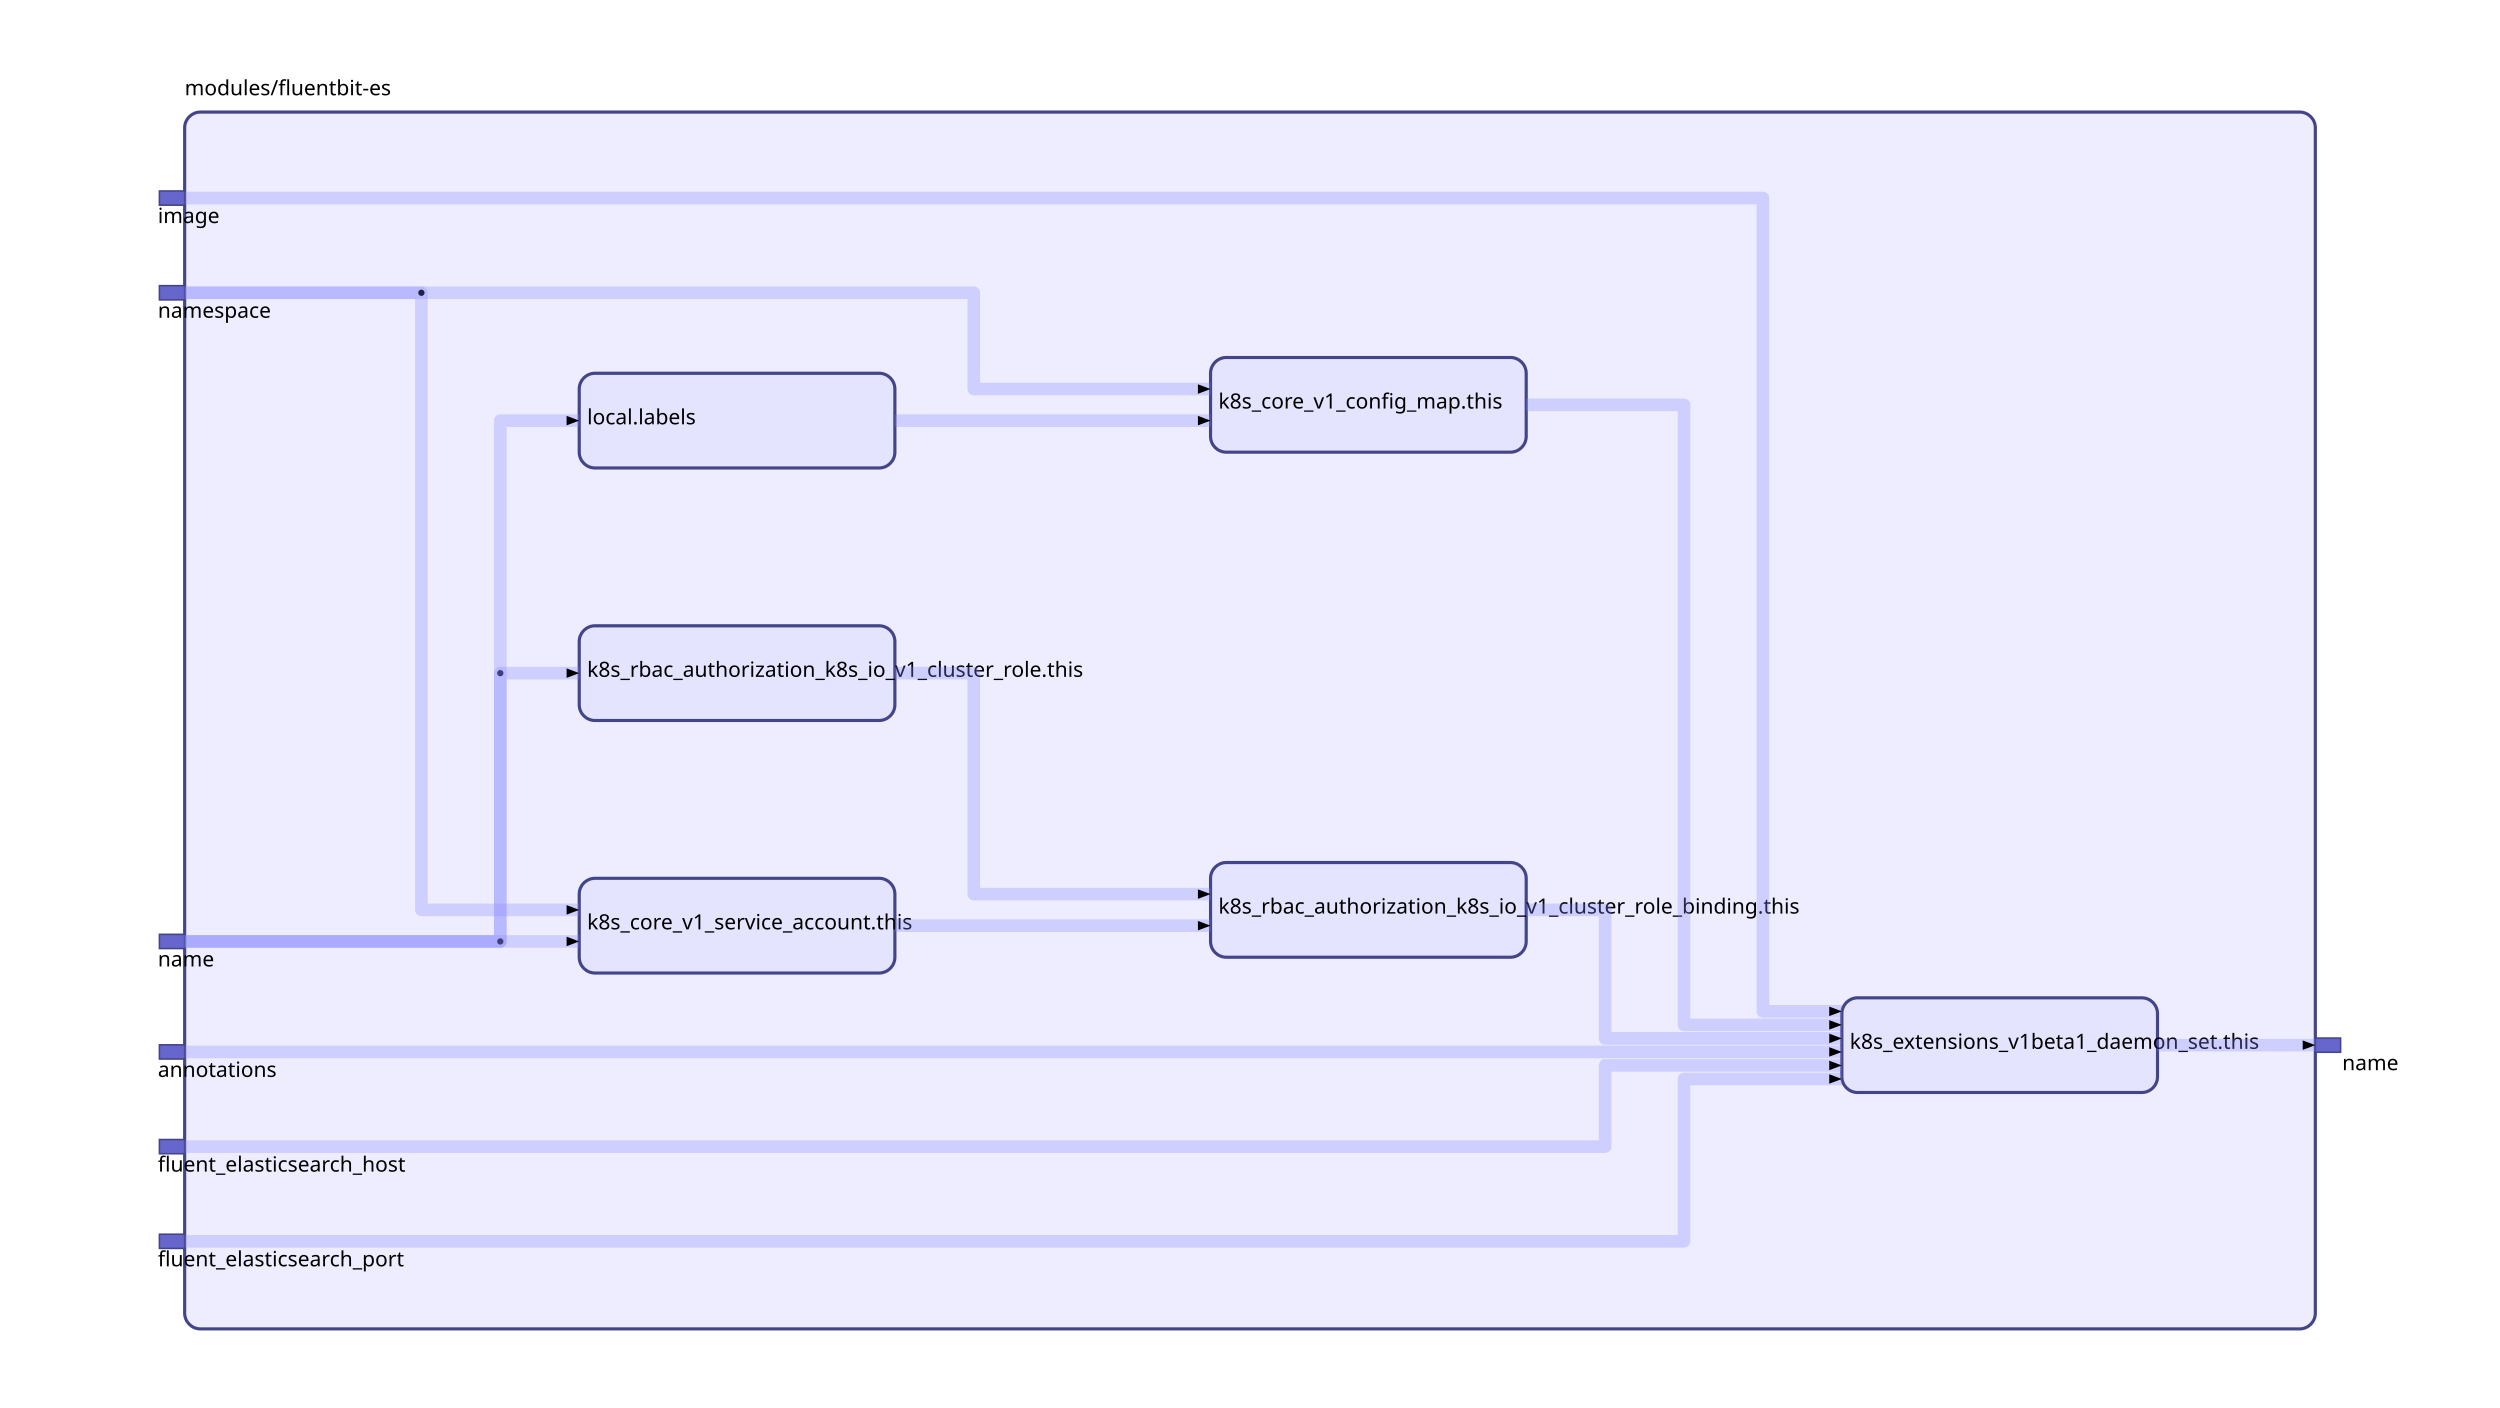
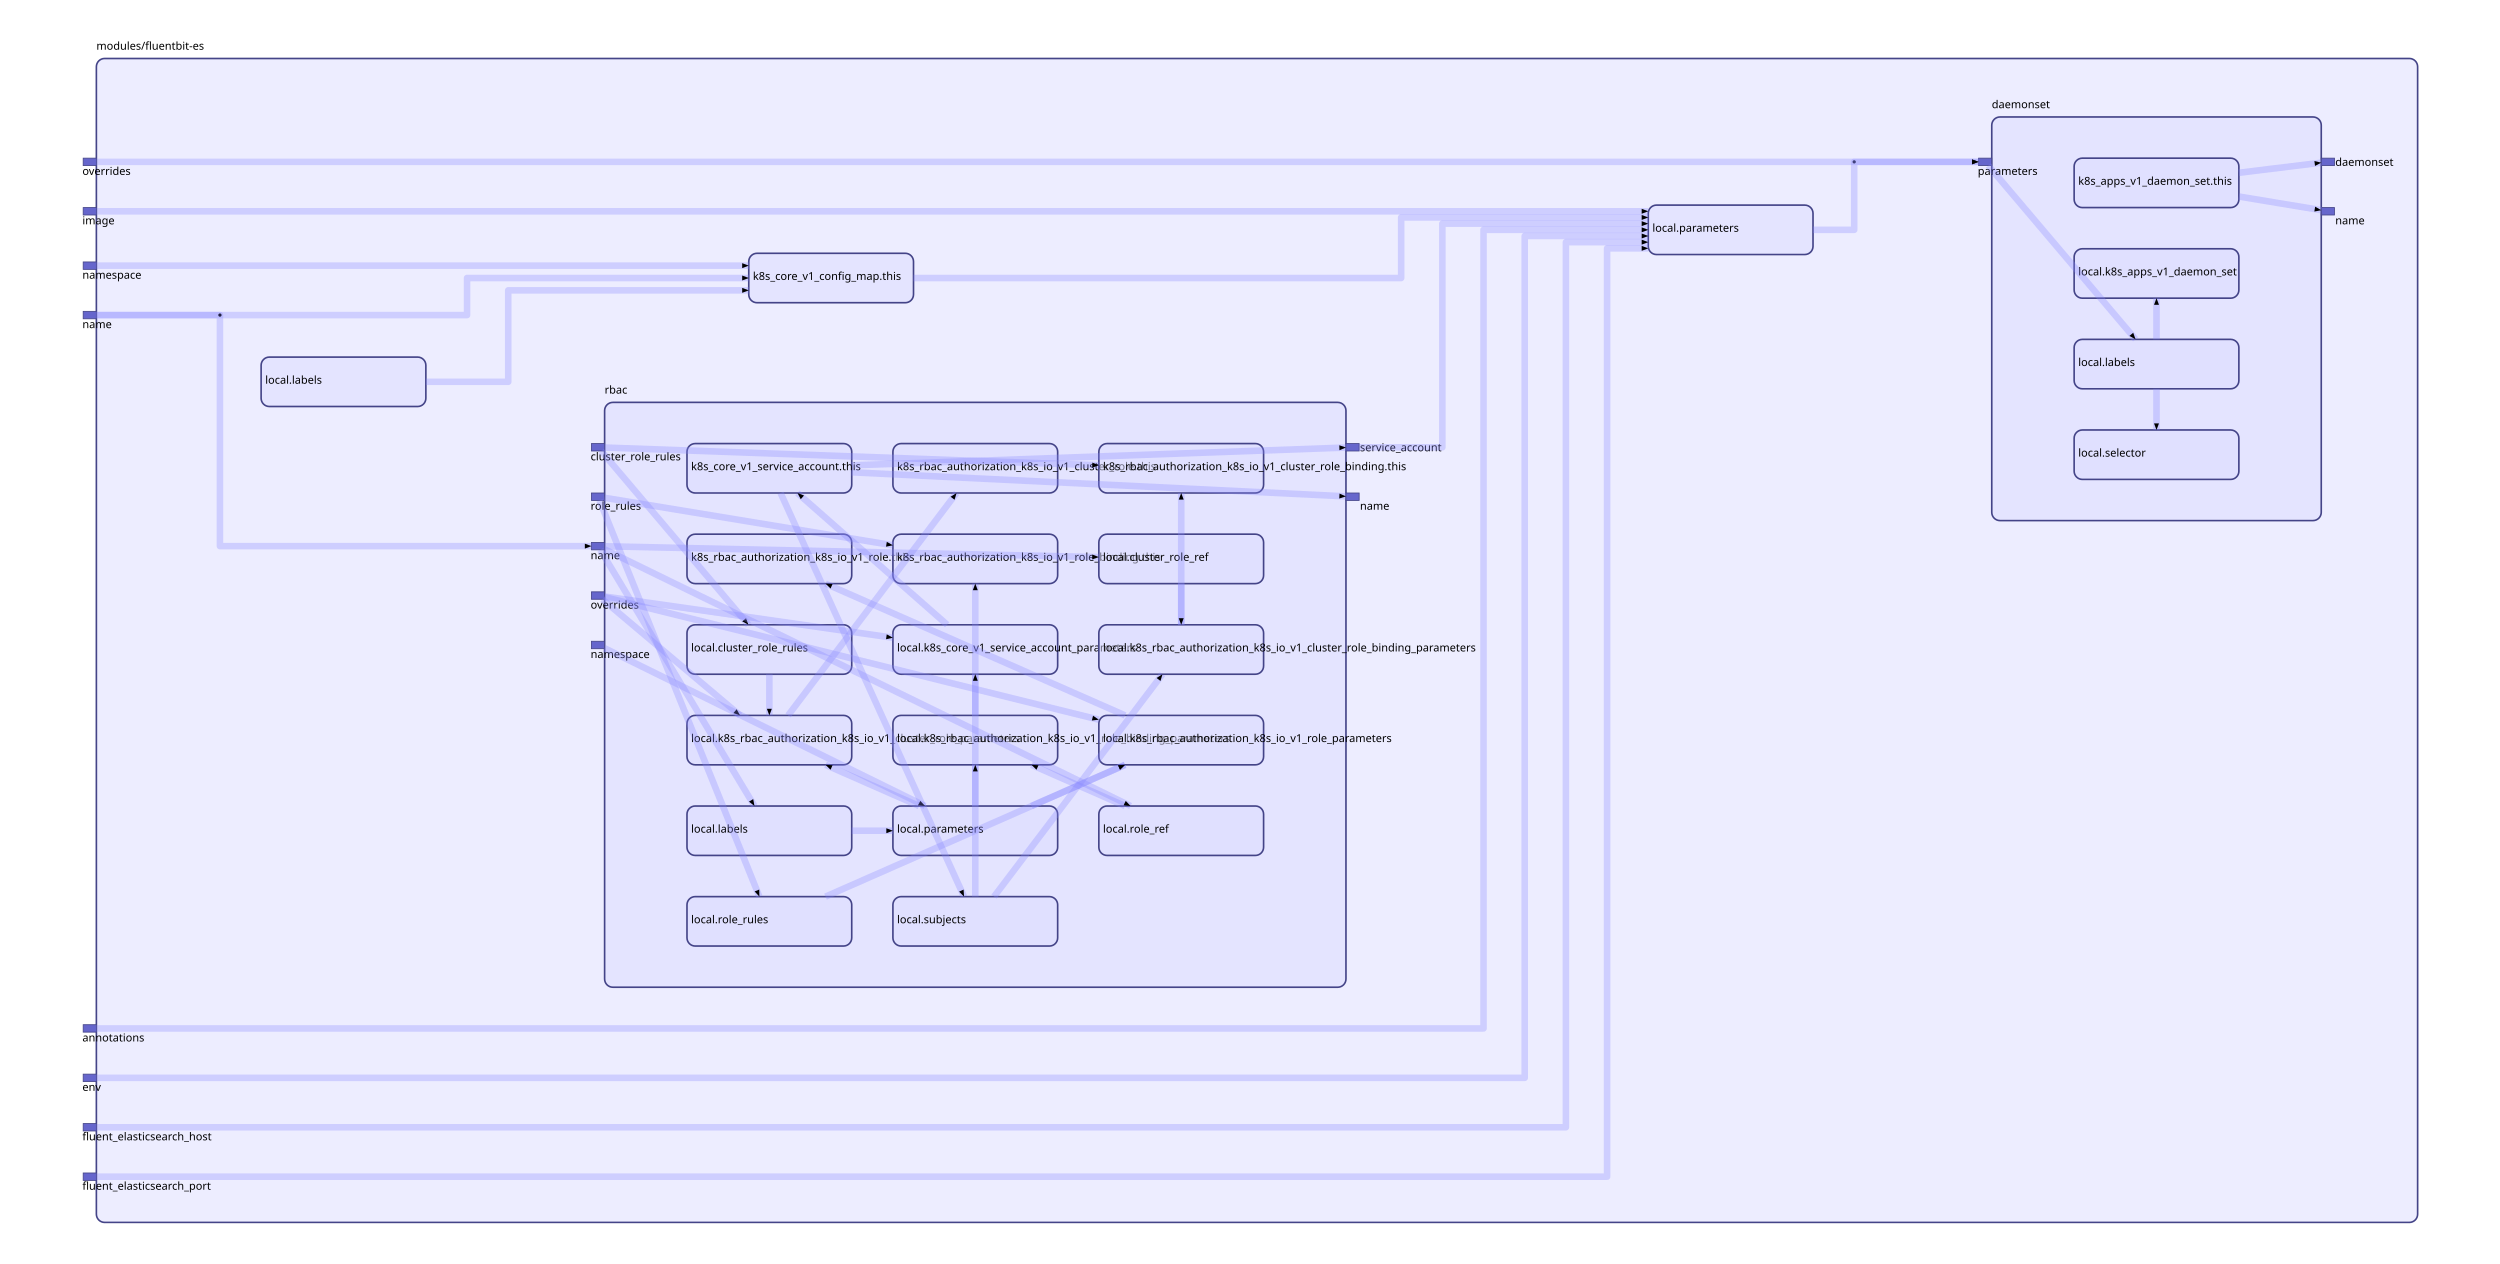
- <svg xmlns="http://www.w3.org/2000/svg" id="sprotty_1" class="sprotty-graph sprotty" tabindex="1002" viewBox="0 0 1584 892">
+ <svg xmlns="http://www.w3.org/2000/svg" id="sprotty_1" class="sprotty-graph sprotty" tabindex="1002" viewBox="0 0 3035 1534">
  <style>
.elknode {
    stroke: #448;
    stroke-width: 2;
    fill: #ddf;
    fill-opacity: 0.5;
}

.elkport {
    stroke: #448;
    stroke-width: 1;
    fill: #66c;
}

.elkedge {
    fill: none;
    stroke: #88f;
    stroke-width: 8;
    stroke-opacity: 0.3;
    pointer-events: stroke;
    stroke-linejoin: round;
}

.elkedge:hover {
    stroke: #448;
    stroke-width: 8;
    stroke-opacity: 1;
    stroke-dasharray: 16px;
    stroke-dashoffset: 32px;
    animation: stroke 0.5s linear infinite;
}

@keyframes stroke {
    to {
        stroke-dashoffset: 0;
    }
}

.elkedge.arrow {
    fill: #336;
}

.elklabel {
    stroke-width: 0;
    stroke: #000;
    fill: #000;
    font-family: sans-serif;
    font-size: 10pt;
    dominant-baseline: hanging;
}

.elklabel:hover {
    font-size: 24pt;
}

.elkjunction {
    stroke: none;
    fill: #224;
}

.selected &gt; rect {
    stroke-width: 3;
}

.mouseover {
    stroke: #88f;
}
/*
 * Copyright (C) 2017 TypeFox and others.
 *
 * Licensed under the Apache License, Version 2.0 (the "License"); you may not use this file except in compliance with the License.
 * You may obtain a copy of the License at http://www.apache.org/licenses/LICENSE-2.0
 */

.sprotty {
    padding: 0px;
    font-family: "Helvetica Neue", Helvetica, Arial, sans-serif;
}

.sprotty-hidden {
    display: block;
    position: absolute;
    width: 0px;
    height: 0px;
}

.sprotty-popup {
    font-family: "Helvetica Neue", Helvetica, Arial, sans-serif;
    position: absolute;
    background: white;
    border-radius: 5px;
    border: 1px solid;
    max-width: 400px;
    min-width: 100px;
}

.sprotty-popup &gt; div {
    margin: 10px;
}

.sprotty-popup-closed {
    display: none;
}
</style>
  <g transform="scale(1) translate(0,0)">
    <g id="sprotty_3" transform="translate(117, 71)" opacity="1">
-       <rect class="elknode" x="0" y="0" rx="10" width="1350" height="771" />
-       <g id="sprotty_5" transform="translate(650, 155.5)" opacity="1">
+       <rect class="elknode" x="0" y="0" rx="10" width="2818" height="1413" />
+       <g id="sprotty_5" transform="translate(792, 236.5)" opacity="1">
        <rect class="elknode" x="0" y="0" rx="10" width="200" height="60" />
        <text id="sprotty_6" class="elklabel" transform="translate(5, 22) translate(0, 0)" opacity="1">k8s_core_v1_config_map.this</text>
      </g>
-       <g id="sprotty_7" transform="translate(250, 485.5)" opacity="1">
+       <g id="sprotty_7" transform="translate(200, 362.5)" opacity="1">
        <rect class="elknode" x="0" y="0" rx="10" width="200" height="60" />
-         <text id="sprotty_8" class="elklabel" transform="translate(5, 22) translate(0, 0)" opacity="1">k8s_core_v1_service_account.this</text>
-       </g>
-       <g id="sprotty_9" transform="translate(1050, 561.2143)" opacity="1">
+         <text id="sprotty_8" class="elklabel" transform="translate(5, 22) translate(0, 0)" opacity="1">local.labels</text>
+       </g>
+       <g id="sprotty_9" transform="translate(1884, 178)" opacity="1">
        <rect class="elknode" x="0" y="0" rx="10" width="200" height="60" />
-         <text id="sprotty_10" class="elklabel" transform="translate(5, 22) translate(0, 0)" opacity="1">k8s_extensions_v1beta1_daemon_set.this</text>
-       </g>
-       <g id="sprotty_11" transform="translate(250, 325.5)" opacity="1">
-         <rect class="elknode" x="0" y="0" rx="10" width="200" height="60" />
-         <text id="sprotty_12" class="elklabel" transform="translate(5, 22) translate(0, 0)" opacity="1">k8s_rbac_authorization_k8s_io_v1_cluster_role.this</text>
-       </g>
-       <g id="sprotty_13" transform="translate(650, 475.5)" opacity="1">
-         <rect class="elknode" x="0" y="0" rx="10" width="200" height="60" />
-         <text id="sprotty_14" class="elklabel" transform="translate(5, 22) translate(0, 0)" opacity="1">k8s_rbac_authorization_k8s_io_v1_cluster_role_binding.this</text>
-       </g>
-       <g id="sprotty_15" transform="translate(250, 165.5)" opacity="1">
-         <rect class="elknode" x="0" y="0" rx="10" width="200" height="60" />
-         <text id="sprotty_16" class="elklabel" transform="translate(5, 22) translate(0, 0)" opacity="1">local.labels</text>
-       </g>
-       <g id="sprotty_18" transform="translate(-16, 110)" opacity="1">
-         <rect class="elkport" x="0" y="0" width="16" height="9" />
-         <text id="sprotty_19" class="elklabel" transform="translate(-1, 10) translate(0, 0)" opacity="1">namespace</text>
-       </g>
-       <g id="sprotty_21" transform="translate(-16, 521)" opacity="1">
-         <rect class="elkport" x="0" y="0" width="16" height="9" />
-         <text id="sprotty_22" class="elklabel" transform="translate(-1, 10) translate(0, 0)" opacity="1">name</text>
-       </g>
-       <g id="sprotty_27" transform="translate(-16, 591)" opacity="1">
-         <rect class="elkport" x="0" y="0" width="16" height="9" />
-         <text id="sprotty_28" class="elklabel" transform="translate(-1, 10) translate(0, 0)" opacity="1">annotations</text>
-       </g>
-       <g id="sprotty_30" transform="translate(-16, 651)" opacity="1">
-         <rect class="elkport" x="0" y="0" width="16" height="9" />
-         <text id="sprotty_31" class="elklabel" transform="translate(-1, 10) translate(0, 0)" opacity="1">fluent_elasticsearch_host</text>
-       </g>
-       <g id="sprotty_33" transform="translate(-16, 711)" opacity="1">
-         <rect class="elkport" x="0" y="0" width="16" height="9" />
-         <text id="sprotty_34" class="elklabel" transform="translate(-1, 10) translate(0, 0)" opacity="1">fluent_elasticsearch_port</text>
-       </g>
-       <g id="sprotty_36" transform="translate(-16, 50)" opacity="1">
-         <rect class="elkport" x="0" y="0" width="16" height="9" />
-         <text id="sprotty_37" class="elklabel" transform="translate(-1, 10) translate(0, 0)" opacity="1">image</text>
-       </g>
-       <g id="sprotty_43" transform="translate(1350, 586.7143)" opacity="1">
-         <rect class="elkport" x="0" y="0" width="16" height="9" />
-         <text id="sprotty_44" class="elklabel" transform="translate(17, 10) translate(0, 0)" opacity="1">name</text>
+         <text id="sprotty_10" class="elklabel" transform="translate(5, 22) translate(0, 0)" opacity="1">local.parameters</text>
+       </g>
+       <g id="sprotty_11" transform="translate(2301, 71)" opacity="1">
+         <rect class="elknode" x="0" y="0" rx="10" width="400" height="490" />
+         <g id="sprotty_13" transform="translate(100, 50)" opacity="1">
+           <rect class="elknode" x="0" y="0" rx="10" width="200" height="60" />
+           <text id="sprotty_14" class="elklabel" transform="translate(5, 22) translate(0, 0)" opacity="1">k8s_apps_v1_daemon_set.this</text>
+         </g>
+         <g id="sprotty_15" transform="translate(100, 160)" opacity="1">
+           <rect class="elknode" x="0" y="0" rx="10" width="200" height="60" />
+           <text id="sprotty_16" class="elklabel" transform="translate(5, 22) translate(0, 0)" opacity="1">local.k8s_apps_v1_daemon_set</text>
+         </g>
+         <g id="sprotty_17" transform="translate(100, 270)" opacity="1">
+           <rect class="elknode" x="0" y="0" rx="10" width="200" height="60" />
+           <text id="sprotty_18" class="elklabel" transform="translate(5, 22) translate(0, 0)" opacity="1">local.labels</text>
+         </g>
+         <g id="sprotty_19" transform="translate(100, 380)" opacity="1">
+           <rect class="elknode" x="0" y="0" rx="10" width="200" height="60" />
+           <text id="sprotty_20" class="elklabel" transform="translate(5, 22) translate(0, 0)" opacity="1">local.selector</text>
+         </g>
+         <g id="sprotty_84" transform="translate(-16, 50)" opacity="1">
+           <rect class="elkport" x="0" y="0" width="16" height="9" />
+           <text id="sprotty_85" class="elklabel" transform="translate(-1, 10) translate(0, 0)" opacity="1">parameters</text>
+         </g>
+         <g id="sprotty_88" transform="translate(400, 50)" opacity="1">
+           <rect class="elkport" x="0" y="0" width="16" height="9" />
+           <text id="sprotty_89" class="elklabel" transform="translate(17, -1) translate(0, 0)" opacity="1">daemonset</text>
+         </g>
+         <g id="sprotty_91" transform="translate(400, 110)" opacity="1">
+           <rect class="elkport" x="0" y="0" width="16" height="9" />
+           <text id="sprotty_92" class="elklabel" transform="translate(17, 10) translate(0, 0)" opacity="1">name</text>
+         </g>
+         <text id="sprotty_12" class="elklabel" transform="translate(0, -21) translate(0, 0)" opacity="1">daemonset</text>
+       </g>
+       <g id="sprotty_21" transform="translate(617, 417.5)" opacity="1">
+         <rect class="elknode" x="0" y="0" rx="10" width="900" height="710" />
+         <g id="sprotty_23" transform="translate(100, 50)" opacity="1">
+           <rect class="elknode" x="0" y="0" rx="10" width="200" height="60" />
+           <text id="sprotty_24" class="elklabel" transform="translate(5, 22) translate(0, 0)" opacity="1">k8s_core_v1_service_account.this</text>
+         </g>
+         <g id="sprotty_25" transform="translate(350, 50)" opacity="1">
+           <rect class="elknode" x="0" y="0" rx="10" width="200" height="60" />
+           <text id="sprotty_26" class="elklabel" transform="translate(5, 22) translate(0, 0)" opacity="1">k8s_rbac_authorization_k8s_io_v1_cluster_role.this</text>
+         </g>
+         <g id="sprotty_27" transform="translate(600, 50)" opacity="1">
+           <rect class="elknode" x="0" y="0" rx="10" width="200" height="60" />
+           <text id="sprotty_28" class="elklabel" transform="translate(5, 22) translate(0, 0)" opacity="1">k8s_rbac_authorization_k8s_io_v1_cluster_role_binding.this</text>
+         </g>
+         <g id="sprotty_29" transform="translate(100, 160)" opacity="1">
+           <rect class="elknode" x="0" y="0" rx="10" width="200" height="60" />
+           <text id="sprotty_30" class="elklabel" transform="translate(5, 22) translate(0, 0)" opacity="1">k8s_rbac_authorization_k8s_io_v1_role.this</text>
+         </g>
+         <g id="sprotty_31" transform="translate(350, 160)" opacity="1">
+           <rect class="elknode" x="0" y="0" rx="10" width="200" height="60" />
+           <text id="sprotty_32" class="elklabel" transform="translate(5, 22) translate(0, 0)" opacity="1">k8s_rbac_authorization_k8s_io_v1_role_binding.this</text>
+         </g>
+         <g id="sprotty_33" transform="translate(600, 160)" opacity="1">
+           <rect class="elknode" x="0" y="0" rx="10" width="200" height="60" />
+           <text id="sprotty_34" class="elklabel" transform="translate(5, 22) translate(0, 0)" opacity="1">local.cluster_role_ref</text>
+         </g>
+         <g id="sprotty_35" transform="translate(100, 270)" opacity="1">
+           <rect class="elknode" x="0" y="0" rx="10" width="200" height="60" />
+           <text id="sprotty_36" class="elklabel" transform="translate(5, 22) translate(0, 0)" opacity="1">local.cluster_role_rules</text>
+         </g>
+         <g id="sprotty_37" transform="translate(350, 270)" opacity="1">
+           <rect class="elknode" x="0" y="0" rx="10" width="200" height="60" />
+           <text id="sprotty_38" class="elklabel" transform="translate(5, 22) translate(0, 0)" opacity="1">local.k8s_core_v1_service_account_parameters</text>
+         </g>
+         <g id="sprotty_39" transform="translate(600, 270)" opacity="1">
+           <rect class="elknode" x="0" y="0" rx="10" width="200" height="60" />
+           <text id="sprotty_40" class="elklabel" transform="translate(5, 22) translate(0, 0)" opacity="1">local.k8s_rbac_authorization_k8s_io_v1_cluster_role_binding_parameters</text>
+         </g>
+         <g id="sprotty_41" transform="translate(100, 380)" opacity="1">
+           <rect class="elknode" x="0" y="0" rx="10" width="200" height="60" />
+           <text id="sprotty_42" class="elklabel" transform="translate(5, 22) translate(0, 0)" opacity="1">local.k8s_rbac_authorization_k8s_io_v1_cluster_role_parameters</text>
+         </g>
+         <g id="sprotty_43" transform="translate(350, 380)" opacity="1">
+           <rect class="elknode" x="0" y="0" rx="10" width="200" height="60" />
+           <text id="sprotty_44" class="elklabel" transform="translate(5, 22) translate(0, 0)" opacity="1">local.k8s_rbac_authorization_k8s_io_v1_role_binding_parameters</text>
+         </g>
+         <g id="sprotty_45" transform="translate(600, 380)" opacity="1">
+           <rect class="elknode" x="0" y="0" rx="10" width="200" height="60" />
+           <text id="sprotty_46" class="elklabel" transform="translate(5, 22) translate(0, 0)" opacity="1">local.k8s_rbac_authorization_k8s_io_v1_role_parameters</text>
+         </g>
+         <g id="sprotty_47" transform="translate(100, 490)" opacity="1">
+           <rect class="elknode" x="0" y="0" rx="10" width="200" height="60" />
+           <text id="sprotty_48" class="elklabel" transform="translate(5, 22) translate(0, 0)" opacity="1">local.labels</text>
+         </g>
+         <g id="sprotty_49" transform="translate(350, 490)" opacity="1">
+           <rect class="elknode" x="0" y="0" rx="10" width="200" height="60" />
+           <text id="sprotty_50" class="elklabel" transform="translate(5, 22) translate(0, 0)" opacity="1">local.parameters</text>
+         </g>
+         <g id="sprotty_51" transform="translate(600, 490)" opacity="1">
+           <rect class="elknode" x="0" y="0" rx="10" width="200" height="60" />
+           <text id="sprotty_52" class="elklabel" transform="translate(5, 22) translate(0, 0)" opacity="1">local.role_ref</text>
+         </g>
+         <g id="sprotty_53" transform="translate(100, 600)" opacity="1">
+           <rect class="elknode" x="0" y="0" rx="10" width="200" height="60" />
+           <text id="sprotty_54" class="elklabel" transform="translate(5, 22) translate(0, 0)" opacity="1">local.role_rules</text>
+         </g>
+         <g id="sprotty_55" transform="translate(350, 600)" opacity="1">
+           <rect class="elknode" x="0" y="0" rx="10" width="200" height="60" />
+           <text id="sprotty_56" class="elklabel" transform="translate(5, 22) translate(0, 0)" opacity="1">local.subjects</text>
+         </g>
+         <g id="sprotty_65" transform="translate(900, 50)" opacity="1">
+           <rect class="elkport" x="0" y="0" width="16" height="9" />
+           <text id="sprotty_66" class="elklabel" transform="translate(17, -1) translate(0, 0)" opacity="1">service_account</text>
+         </g>
+         <g id="sprotty_101" transform="translate(-16, 50)" opacity="1">
+           <rect class="elkport" x="0" y="0" width="16" height="9" />
+           <text id="sprotty_102" class="elklabel" transform="translate(-1, 10) translate(0, 0)" opacity="1">cluster_role_rules</text>
+         </g>
+         <g id="sprotty_106" transform="translate(-16, 110)" opacity="1">
+           <rect class="elkport" x="0" y="0" width="16" height="9" />
+           <text id="sprotty_107" class="elklabel" transform="translate(-1, 10) translate(0, 0)" opacity="1">role_rules</text>
+         </g>
+         <g id="sprotty_109" transform="translate(-16, 170)" opacity="1">
+           <rect class="elkport" x="0" y="0" width="16" height="9" />
+           <text id="sprotty_110" class="elklabel" transform="translate(-1, 10) translate(0, 0)" opacity="1">name</text>
+         </g>
+         <g id="sprotty_114" transform="translate(-16, 230)" opacity="1">
+           <rect class="elkport" x="0" y="0" width="16" height="9" />
+           <text id="sprotty_115" class="elklabel" transform="translate(-1, 10) translate(0, 0)" opacity="1">overrides</text>
+         </g>
+         <g id="sprotty_129" transform="translate(-16, 290)" opacity="1">
+           <rect class="elkport" x="0" y="0" width="16" height="9" />
+           <text id="sprotty_130" class="elklabel" transform="translate(-1, 10) translate(0, 0)" opacity="1">namespace</text>
+         </g>
+         <g id="sprotty_135" transform="translate(900, 110)" opacity="1">
+           <rect class="elkport" x="0" y="0" width="16" height="9" />
+           <text id="sprotty_136" class="elklabel" transform="translate(17, 10) translate(0, 0)" opacity="1">name</text>
+         </g>
+         <text id="sprotty_22" class="elklabel" transform="translate(0, -21) translate(0, 0)" opacity="1">rbac</text>
+       </g>
+       <g id="sprotty_58" transform="translate(-16, 307)" opacity="1">
+         <rect class="elkport" x="0" y="0" width="16" height="9" />
+         <text id="sprotty_59" class="elklabel" transform="translate(-1, 10) translate(0, 0)" opacity="1">name</text>
+       </g>
+       <g id="sprotty_61" transform="translate(-16, 247)" opacity="1">
+         <rect class="elkport" x="0" y="0" width="16" height="9" />
+         <text id="sprotty_62" class="elklabel" transform="translate(-1, 10) translate(0, 0)" opacity="1">namespace</text>
+       </g>
+       <g id="sprotty_68" transform="translate(-16, 1173)" opacity="1">
+         <rect class="elkport" x="0" y="0" width="16" height="9" />
+         <text id="sprotty_69" class="elklabel" transform="translate(-1, 10) translate(0, 0)" opacity="1">annotations</text>
+       </g>
+       <g id="sprotty_71" transform="translate(-16, 1233)" opacity="1">
+         <rect class="elkport" x="0" y="0" width="16" height="9" />
+         <text id="sprotty_72" class="elklabel" transform="translate(-1, 10) translate(0, 0)" opacity="1">env</text>
+       </g>
+       <g id="sprotty_74" transform="translate(-16, 1293)" opacity="1">
+         <rect class="elkport" x="0" y="0" width="16" height="9" />
+         <text id="sprotty_75" class="elklabel" transform="translate(-1, 10) translate(0, 0)" opacity="1">fluent_elasticsearch_host</text>
+       </g>
+       <g id="sprotty_77" transform="translate(-16, 1353)" opacity="1">
+         <rect class="elkport" x="0" y="0" width="16" height="9" />
+         <text id="sprotty_78" class="elklabel" transform="translate(-1, 10) translate(0, 0)" opacity="1">fluent_elasticsearch_port</text>
+       </g>
+       <g id="sprotty_80" transform="translate(-16, 181)" opacity="1">
+         <rect class="elkport" x="0" y="0" width="16" height="9" />
+         <text id="sprotty_81" class="elklabel" transform="translate(-1, 10) translate(0, 0)" opacity="1">image</text>
+       </g>
+       <g id="sprotty_95" transform="translate(-16, 121)" opacity="1">
+         <rect class="elkport" x="0" y="0" width="16" height="9" />
+         <text id="sprotty_96" class="elklabel" transform="translate(-1, 10) translate(0, 0)" opacity="1">overrides</text>
      </g>
      <text id="sprotty_4" class="elklabel" transform="translate(0, -21) translate(0, 0)" opacity="1">modules/fluentbit-es</text>
-       <g id="sprotty_17" class="sprotty-edge" opacity="1">
-         <path class="elkedge" d="M 450,195.5 L 650,195.5" />
-         <path class="edge arrow" d="M 0,0 L 8,-3 L 8,3 Z" transform="rotate(180 650 195.5) translate(650 195.5)" />
-       </g>
-       <g id="sprotty_20" class="sprotty-edge" opacity="1">
-         <path class="elkedge" d="M 0,114.5 L 500,114.5 L 500,175.5 L 650,175.5" />
-         <path class="edge arrow" d="M 0,0 L 8,-3 L 8,3 Z" transform="rotate(180 650 175.5) translate(650 175.5)" />
-       </g>
-       <g id="sprotty_23" class="sprotty-edge" opacity="1">
-         <path class="elkedge" d="M 0,525.5 L 250,525.5" />
-         <path class="edge arrow" d="M 0,0 L 8,-3 L 8,3 Z" transform="rotate(180 250 525.5) translate(250 525.5)" />
-       </g>
-       <g id="sprotty_24" class="sprotty-edge" opacity="1">
-         <path class="elkedge" d="M 0,114.5 L 150,114.5 L 150,505.5 L 250,505.5" />
-         <path class="edge arrow" d="M 0,0 L 8,-3 L 8,3 Z" transform="rotate(180 250 505.5) translate(250 505.5)" />
-         <g id="sprotty_24_j0" transform="translate(150, 114.5)" opacity="1">
+       <g id="sprotty_57" class="sprotty-edge" opacity="1">
+         <path class="elkedge" d="M 400,392.5 L 500,392.5 L 500,281.5 L 792,281.5" />
+         <path class="edge arrow" d="M 0,0 L 8,-3 L 8,3 Z" transform="rotate(180 792 281.5) translate(792 281.5)" />
+       </g>
+       <g id="sprotty_60" class="sprotty-edge" opacity="1">
+         <path class="elkedge" d="M 0,311.5 L 450,311.5 L 450,266.5 L 792,266.5" />
+         <path class="edge arrow" d="M 0,0 L 8,-3 L 8,3 Z" transform="rotate(180 792 266.5) translate(792 266.5)" />
+       </g>
+       <g id="sprotty_63" class="sprotty-edge" opacity="1">
+         <path class="elkedge" d="M 0,251.5 L 792,251.5" />
+         <path class="edge arrow" d="M 0,0 L 8,-3 L 8,3 Z" transform="rotate(180 792 251.5) translate(792 251.5)" />
+       </g>
+       <g id="sprotty_64" class="sprotty-edge" opacity="1">
+         <path class="elkedge" d="M 992,266.5 L 1584,266.5 L 1584,193 L 1884,193" />
+         <path class="edge arrow" d="M 0,0 L 8,-3 L 8,3 Z" transform="rotate(180 1884 193) translate(1884 193)" />
+       </g>
+       <g id="sprotty_67" class="sprotty-edge" opacity="1">
+         <path class="elkedge" d="M 1533,472 L 1634,472 L 1634,200.5 L 1884,200.5" />
+         <path class="edge arrow" d="M 0,0 L 8,-3 L 8,3 Z" transform="rotate(180 1884 200.5) translate(1884 200.5)" />
+       </g>
+       <g id="sprotty_70" class="sprotty-edge" opacity="1">
+         <path class="elkedge" d="M 0,1177.5 L 1684,1177.5 L 1684,208 L 1884,208" />
+         <path class="edge arrow" d="M 0,0 L 8,-3 L 8,3 Z" transform="rotate(180 1884 208) translate(1884 208)" />
+       </g>
+       <g id="sprotty_73" class="sprotty-edge" opacity="1">
+         <path class="elkedge" d="M 0,1237.5 L 1734,1237.5 L 1734,215.5 L 1884,215.5" />
+         <path class="edge arrow" d="M 0,0 L 8,-3 L 8,3 Z" transform="rotate(180 1884 215.5) translate(1884 215.5)" />
+       </g>
+       <g id="sprotty_76" class="sprotty-edge" opacity="1">
+         <path class="elkedge" d="M 0,1297.5 L 1784,1297.5 L 1784,223 L 1884,223" />
+         <path class="edge arrow" d="M 0,0 L 8,-3 L 8,3 Z" transform="rotate(180 1884 223) translate(1884 223)" />
+       </g>
+       <g id="sprotty_79" class="sprotty-edge" opacity="1">
+         <path class="elkedge" d="M 0,1357.5 L 1834,1357.5 L 1834,230.5 L 1884,230.5" />
+         <path class="edge arrow" d="M 0,0 L 8,-3 L 8,3 Z" transform="rotate(180 1884 230.5) translate(1884 230.5)" />
+       </g>
+       <g id="sprotty_82" class="sprotty-edge" opacity="1">
+         <path class="elkedge" d="M 0,185.5 L 1884,185.5" />
+         <path class="edge arrow" d="M 0,0 L 8,-3 L 8,3 Z" transform="rotate(180 1884 185.5) translate(1884 185.5)" />
+       </g>
+       <g id="sprotty_83" class="sprotty-edge" opacity="1">
+         <path class="elkedge" d="M 2501,341 L 2501,291" />
+         <path class="edge arrow" d="M 0,0 L 8,-3 L 8,3 Z" transform="rotate(90 2501 291) translate(2501 291)" />
+       </g>
+       <g id="sprotty_86" class="sprotty-edge" opacity="1">
+         <path class="elkedge" d="M 2296.813,130 L 2475.582,341" />
+         <path class="edge arrow" d="M 0,0 L 8,-3 L 8,3 Z" transform="rotate(-130.273 2475.582 341) translate(2475.582 341)" />
+       </g>
+       <g id="sprotty_87" class="sprotty-edge" opacity="1">
+         <path class="elkedge" d="M 2501,401 L 2501,451" />
+         <path class="edge arrow" d="M 0,0 L 8,-3 L 8,3 Z" transform="rotate(-90 2501 451) translate(2501 451)" />
+       </g>
+       <g id="sprotty_90" class="sprotty-edge" opacity="1">
+         <path class="elkedge" d="M 2601,138.74 L 2701,126.481" />
+         <path class="edge arrow" d="M 0,0 L 8,-3 L 8,3 Z" transform="rotate(173.0106 2701 126.4808) translate(2701 126.4808)" />
+       </g>
+       <g id="sprotty_93" class="sprotty-edge" opacity="1">
+         <path class="elkedge" d="M 2601,167.587 L 2701,184.173" />
+         <path class="edge arrow" d="M 0,0 L 8,-3 L 8,3 Z" transform="rotate(-170.5824 2701 184.1731) translate(2701 184.1731)" />
+       </g>
+       <g id="sprotty_94" class="sprotty-edge" opacity="1">
+         <path class="elkedge" d="M 2084,208 L 2134,208 L 2134,125.5 L 2285,125.5" />
+         <path class="edge arrow" d="M 0,0 L 8,-3 L 8,3 Z" transform="rotate(180 2285 125.5) translate(2285 125.5)" />
+         <g id="sprotty_94_j0" transform="translate(2134, 125.5)" opacity="1">
          <circle class="elkjunction" r="2" />
        </g>
      </g>
-       <g id="sprotty_25" class="sprotty-edge" opacity="1">
-         <path class="elkedge" d="M 850,185.5 L 950,185.5 L 950,578.357 L 1050,578.357" />
-         <path class="edge arrow" d="M 0,0 L 8,-3 L 8,3 Z" transform="rotate(180 1050 578.3571) translate(1050 578.3571)" />
-       </g>
-       <g id="sprotty_26" class="sprotty-edge" opacity="1">
-         <path class="elkedge" d="M 850,505.5 L 900,505.5 L 900,586.929 L 1050,586.929" />
-         <path class="edge arrow" d="M 0,0 L 8,-3 L 8,3 Z" transform="rotate(180 1050 586.9286) translate(1050 586.9286)" />
-       </g>
-       <g id="sprotty_29" class="sprotty-edge" opacity="1">
-         <path class="elkedge" d="M 0,595.5 L 1050,595.5" />
-         <path class="edge arrow" d="M 0,0 L 8,-3 L 8,3 Z" transform="rotate(180 1050 595.5) translate(1050 595.5)" />
-       </g>
-       <g id="sprotty_32" class="sprotty-edge" opacity="1">
-         <path class="elkedge" d="M 0,655.5 L 900,655.5 L 900,604.071 L 1050,604.071" />
-         <path class="edge arrow" d="M 0,0 L 8,-3 L 8,3 Z" transform="rotate(180 1050 604.0714) translate(1050 604.0714)" />
-       </g>
-       <g id="sprotty_35" class="sprotty-edge" opacity="1">
-         <path class="elkedge" d="M 0,715.5 L 950,715.5 L 950,612.643 L 1050,612.643" />
-         <path class="edge arrow" d="M 0,0 L 8,-3 L 8,3 Z" transform="rotate(180 1050 612.6429) translate(1050 612.6429)" />
-       </g>
-       <g id="sprotty_38" class="sprotty-edge" opacity="1">
-         <path class="elkedge" d="M 0,54.5 L 1000,54.5 L 1000,569.786 L 1050,569.786" />
-         <path class="edge arrow" d="M 0,0 L 8,-3 L 8,3 Z" transform="rotate(-180 1050 569.7857) translate(1050 569.7857)" />
-       </g>
-       <g id="sprotty_39" class="sprotty-edge" opacity="1">
-         <path class="elkedge" d="M 0,525.5 L 200,525.5 L 200,355.5 L 250,355.5" />
-         <path class="edge arrow" d="M 0,0 L 8,-3 L 8,3 Z" transform="rotate(180 250 355.5) translate(250 355.5)" />
-         <g id="sprotty_39_j0" transform="translate(200, 525.5)" opacity="1">
+       <g id="sprotty_97" class="sprotty-edge" opacity="1">
+         <path class="elkedge" d="M 0,125.5 L 2285,125.5" />
+         <path class="edge arrow" d="M 0,0 L 8,-3 L 8,3 Z" transform="rotate(180 2285 125.5) translate(2285 125.5)" />
+       </g>
+       <g id="sprotty_98" class="sprotty-edge" opacity="1">
+         <path class="elkedge" d="M 1032.909,687.5 L 851.091,527.5" />
+         <path class="edge arrow" d="M 0,0 L 8,-3 L 8,3 Z" transform="rotate(41.34778 851.0909 527.5) translate(851.0909 527.5)" />
+       </g>
+       <g id="sprotty_99" class="sprotty-edge" opacity="1">
+         <path class="elkedge" d="M 839.727,797.5 L 1044.273,527.5" />
+         <path class="edge arrow" d="M 0,0 L 8,-3 L 8,3 Z" transform="rotate(127.1467 1044.273 527.5) translate(1044.273 527.5)" />
+       </g>
+       <g id="sprotty_100" class="sprotty-edge" opacity="1">
+         <path class="elkedge" d="M 1317,687.5 L 1317,527.5" />
+         <path class="edge arrow" d="M 0,0 L 8,-3 L 8,3 Z" transform="rotate(90 1317 527.5) translate(1317 527.5)" />
+       </g>
+       <g id="sprotty_103" class="sprotty-edge" opacity="1">
+         <path class="elkedge" d="M 617,472.288 L 1217,493.898" />
+         <path class="edge arrow" d="M 0,0 L 8,-3 L 8,3 Z" transform="rotate(-177.9373 1217 493.8983) translate(1217 493.8983)" />
+       </g>
+       <g id="sprotty_104" class="sprotty-edge" opacity="1">
+         <path class="elkedge" d="M 1248.818,797.5 L 885.182,637.5" />
+         <path class="edge arrow" d="M 0,0 L 8,-3 L 8,3 Z" transform="rotate(23.74949 885.1818 637.5) translate(885.1818 637.5)" />
+       </g>
+       <g id="sprotty_105" class="sprotty-edge" opacity="1">
+         <path class="elkedge" d="M 1067,797.5 L 1067,637.5" />
+         <path class="edge arrow" d="M 0,0 L 8,-3 L 8,3 Z" transform="rotate(90 1067 637.5) translate(1067 637.5)" />
+       </g>
+       <g id="sprotty_108" class="sprotty-edge" opacity="1">
+         <path class="elkedge" d="M 617,533.319 L 967,591.015" />
+         <path class="edge arrow" d="M 0,0 L 8,-3 L 8,3 Z" transform="rotate(-170.6391 967 591.0153) translate(967 591.0153)" />
+       </g>
+       <g id="sprotty_111" class="sprotty-edge" opacity="1">
+         <path class="elkedge" d="M 617,592.175 L 1217,605.311" />
+         <path class="edge arrow" d="M 0,0 L 8,-3 L 8,3 Z" transform="rotate(-178.7458 1217 605.3107) translate(1217 605.3107)" />
+       </g>
+       <g id="sprotty_112" class="sprotty-edge" opacity="1">
+         <path class="elkedge" d="M 612.813,476.5 L 791.582,687.5" />
+         <path class="edge arrow" d="M 0,0 L 8,-3 L 8,3 Z" transform="rotate(-130.273 791.5825 687.5) translate(791.5825 687.5)" />
+       </g>
+       <g id="sprotty_113" class="sprotty-edge" opacity="1">
+         <path class="elkedge" d="M 1067,907.5 L 1067,747.5" />
+         <path class="edge arrow" d="M 0,0 L 8,-3 L 8,3 Z" transform="rotate(90 1067 747.5) translate(1067 747.5)" />
+       </g>
+       <g id="sprotty_116" class="sprotty-edge" opacity="1">
+         <path class="elkedge" d="M 617,653.144 L 967,703.199" />
+         <path class="edge arrow" d="M 0,0 L 8,-3 L 8,3 Z" transform="rotate(-171.8611 967 703.1987) translate(967 703.1987)" />
+       </g>
+       <g id="sprotty_117" class="sprotty-edge" opacity="1">
+         <path class="elkedge" d="M 1317,637.5 L 1317,687.5" />
+         <path class="edge arrow" d="M 0,0 L 8,-3 L 8,3 Z" transform="rotate(-90 1317 687.5) translate(1317 687.5)" />
+       </g>
+       <g id="sprotty_118" class="sprotty-edge" opacity="1">
+         <path class="elkedge" d="M 1089.727,1017.5 L 1294.273,747.5" />
+         <path class="edge arrow" d="M 0,0 L 8,-3 L 8,3 Z" transform="rotate(127.1467 1294.273 747.5) translate(1294.273 747.5)" />
+       </g>
+       <g id="sprotty_119" class="sprotty-edge" opacity="1">
+         <path class="elkedge" d="M 817,747.5 L 817,797.5" />
+         <path class="edge arrow" d="M 0,0 L 8,-3 L 8,3 Z" transform="rotate(-90 817 797.5) translate(817 797.5)" />
+       </g>
+       <g id="sprotty_120" class="sprotty-edge" opacity="1">
+         <path class="elkedge" d="M 998.818,907.5 L 885.182,857.5" />
+         <path class="edge arrow" d="M 0,0 L 8,-3 L 8,3 Z" transform="rotate(23.74949 885.1818 857.5) translate(885.1818 857.5)" />
+       </g>
+       <g id="sprotty_121" class="sprotty-edge" opacity="1">
+         <path class="elkedge" d="M 614.333,656.5 L 781.444,797.5" />
+         <path class="edge arrow" d="M 0,0 L 8,-3 L 8,3 Z" transform="rotate(-139.844 781.4444 797.5) translate(781.4444 797.5)" />
+       </g>
+       <g id="sprotty_122" class="sprotty-edge" opacity="1">
+         <path class="elkedge" d="M 1248.818,907.5 L 1135.182,857.5" />
+         <path class="edge arrow" d="M 0,0 L 8,-3 L 8,3 Z" transform="rotate(23.74949 1135.182 857.5) translate(1135.182 857.5)" />
+       </g>
+       <g id="sprotty_123" class="sprotty-edge" opacity="1">
+         <path class="elkedge" d="M 1067,1017.5 L 1067,857.5" />
+         <path class="edge arrow" d="M 0,0 L 8,-3 L 8,3 Z" transform="rotate(90 1067 857.5) translate(1067 857.5)" />
+       </g>
+       <g id="sprotty_124" class="sprotty-edge" opacity="1">
+         <path class="elkedge" d="M 1135.182,907.5 L 1248.818,857.5" />
+         <path class="edge arrow" d="M 0,0 L 8,-3 L 8,3 Z" transform="rotate(156.2505 1248.818 857.5) translate(1248.818 857.5)" />
+       </g>
+       <g id="sprotty_125" class="sprotty-edge" opacity="1">
+         <path class="elkedge" d="M 885.182,1017.5 L 1248.818,857.5" />
+         <path class="edge arrow" d="M 0,0 L 8,-3 L 8,3 Z" transform="rotate(156.2505 1248.818 857.5) translate(1248.818 857.5)" />
+       </g>
+       <g id="sprotty_126" class="sprotty-edge" opacity="1">
+         <path class="elkedge" d="M 617,653.983 L 1217,802.712" />
+         <path class="edge arrow" d="M 0,0 L 8,-3 L 8,3 Z" transform="rotate(-166.0781 1217 802.7119) translate(1217 802.7119)" />
+       </g>
+       <g id="sprotty_127" class="sprotty-edge" opacity="1">
+         <path class="elkedge" d="M 611.709,596.5 L 798.939,907.5" />
+         <path class="edge arrow" d="M 0,0 L 8,-3 L 8,3 Z" transform="rotate(-121.049 798.9392 907.5) translate(798.9392 907.5)" />
+       </g>
+       <g id="sprotty_128" class="sprotty-edge" opacity="1">
+         <path class="elkedge" d="M 917,937.5 L 967,937.5" />
+         <path class="edge arrow" d="M 0,0 L 8,-3 L 8,3 Z" transform="rotate(180 967 937.5) translate(967 937.5)" />
+       </g>
+       <g id="sprotty_131" class="sprotty-edge" opacity="1">
+         <path class="elkedge" d="M 617,715.939 L 1006.069,907.5" />
+         <path class="edge arrow" d="M 0,0 L 8,-3 L 8,3 Z" transform="rotate(-153.7863 1006.069 907.5) translate(1006.069 907.5)" />
+       </g>
+       <g id="sprotty_132" class="sprotty-edge" opacity="1">
+         <path class="elkedge" d="M 617,595.904 L 1255.524,907.5" />
+         <path class="edge arrow" d="M 0,0 L 8,-3 L 8,3 Z" transform="rotate(-153.9879 1255.524 907.5) translate(1255.524 907.5)" />
+       </g>
+       <g id="sprotty_133" class="sprotty-edge" opacity="1">
+         <path class="elkedge" d="M 610.816,536.5 L 804.895,1017.5" />
+         <path class="edge arrow" d="M 0,0 L 8,-3 L 8,3 Z" transform="rotate(-111.9737 804.8952 1017.5) translate(804.8952 1017.5)" />
+       </g>
+       <g id="sprotty_134" class="sprotty-edge" opacity="1">
+         <path class="elkedge" d="M 830.636,527.5 L 1053.364,1017.5" />
+         <path class="edge arrow" d="M 0,0 L 8,-3 L 8,3 Z" transform="rotate(-114.444 1053.364 1017.5) translate(1053.364 1017.5)" />
+       </g>
+       <g id="sprotty_137" class="sprotty-edge" opacity="1">
+         <path class="elkedge" d="M 917,502.373 L 1517,531.61" />
+         <path class="edge arrow" d="M 0,0 L 8,-3 L 8,3 Z" transform="rotate(-177.2103 1517 531.6102) translate(1517 531.6102)" />
+       </g>
+       <g id="sprotty_138" class="sprotty-edge" opacity="1">
+         <path class="elkedge" d="M 917,493.898 L 1517,472.288" />
+         <path class="edge arrow" d="M 0,0 L 8,-3 L 8,3 Z" transform="rotate(177.9373 1517 472.2881) translate(1517 472.2881)" />
+       </g>
+       <g id="sprotty_139" class="sprotty-edge" opacity="1">
+         <path class="elkedge" d="M 0,311.5 L 150,311.5 L 150,592 L 601,592" />
+         <path class="edge arrow" d="M 0,0 L 8,-3 L 8,3 Z" transform="rotate(180 601 592) translate(601 592)" />
+         <g id="sprotty_139_j0" transform="translate(150, 311.5)" opacity="1">
          <circle class="elkjunction" r="2" />
        </g>
-         <g id="sprotty_39_j1" transform="translate(200, 355.5)" opacity="1">
-           <circle class="elkjunction" r="2" />
-         </g>
-       </g>
-       <g id="sprotty_40" class="sprotty-edge" opacity="1">
-         <path class="elkedge" d="M 450,515.5 L 650,515.5" />
-         <path class="edge arrow" d="M 0,0 L 8,-3 L 8,3 Z" transform="rotate(180 650 515.5) translate(650 515.5)" />
-       </g>
-       <g id="sprotty_41" class="sprotty-edge" opacity="1">
-         <path class="elkedge" d="M 450,355.5 L 500,355.5 L 500,495.5 L 650,495.5" />
-         <path class="edge arrow" d="M 0,0 L 8,-3 L 8,3 Z" transform="rotate(180 650 495.5) translate(650 495.5)" />
-       </g>
-       <g id="sprotty_42" class="sprotty-edge" opacity="1">
-         <path class="elkedge" d="M 0,525.5 L 200,525.5 L 200,195.5 L 250,195.5" />
-         <path class="edge arrow" d="M 0,0 L 8,-3 L 8,3 Z" transform="rotate(180 250 195.5) translate(250 195.5)" />
-       </g>
-       <g id="sprotty_45" class="sprotty-edge" opacity="1">
-         <path class="elkedge" d="M 1250,591.214 L 1350,591.214" />
-         <path class="edge arrow" d="M 0,0 L 8,-3 L 8,3 Z" transform="rotate(180 1350 591.2143) translate(1350 591.2143)" />
      </g>
    </g>
  </g>
</svg>
